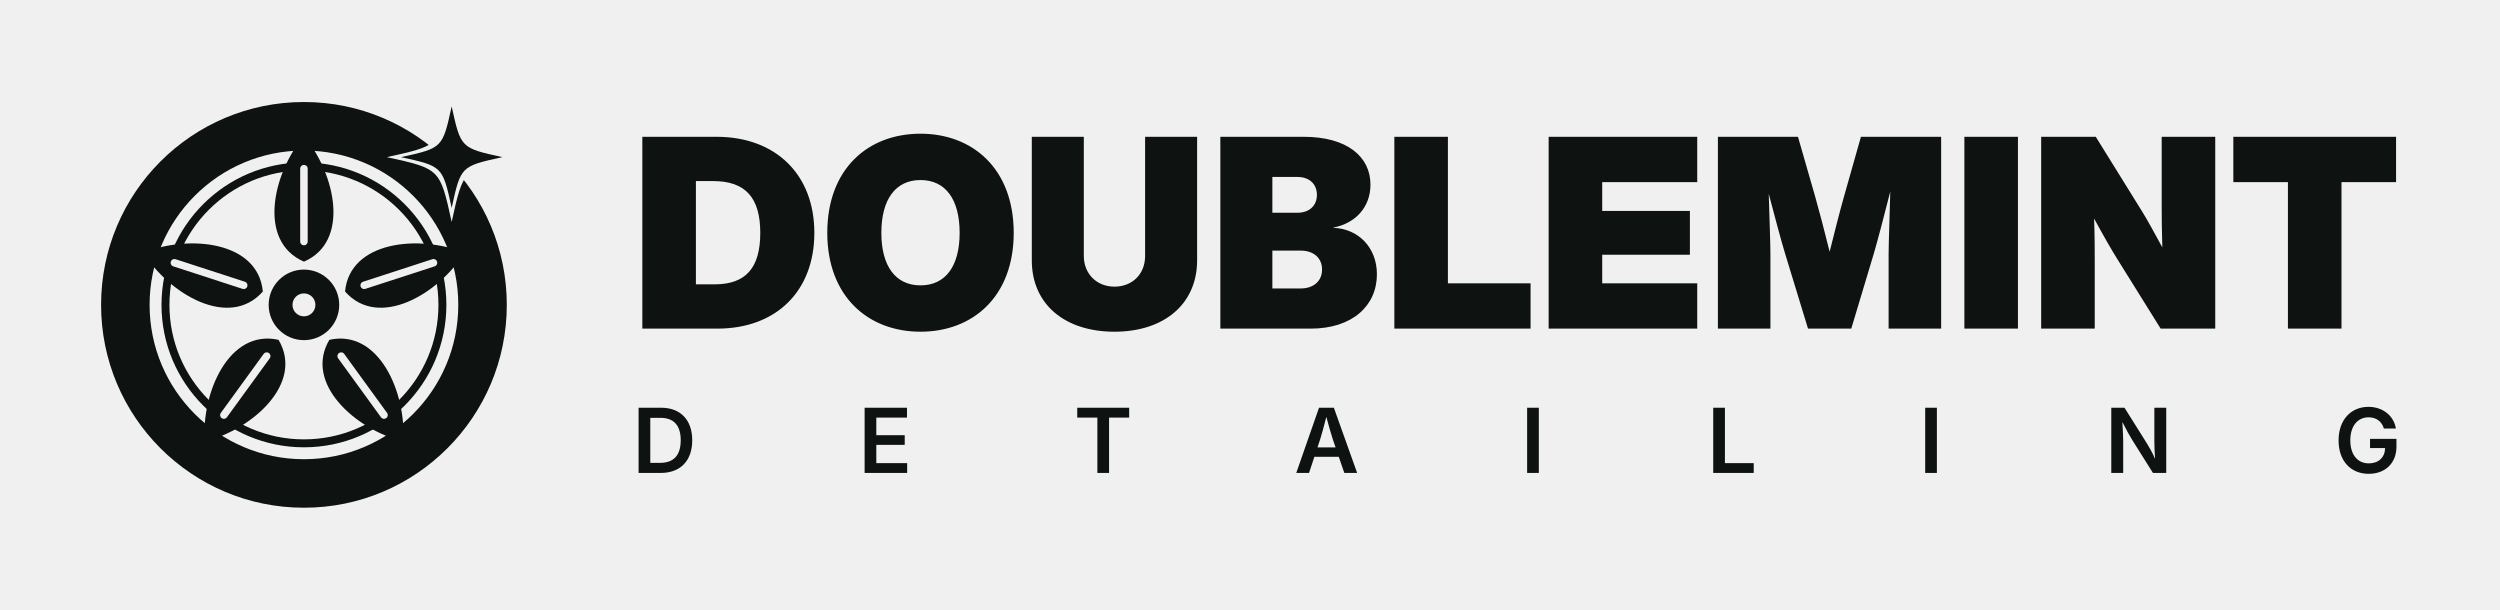
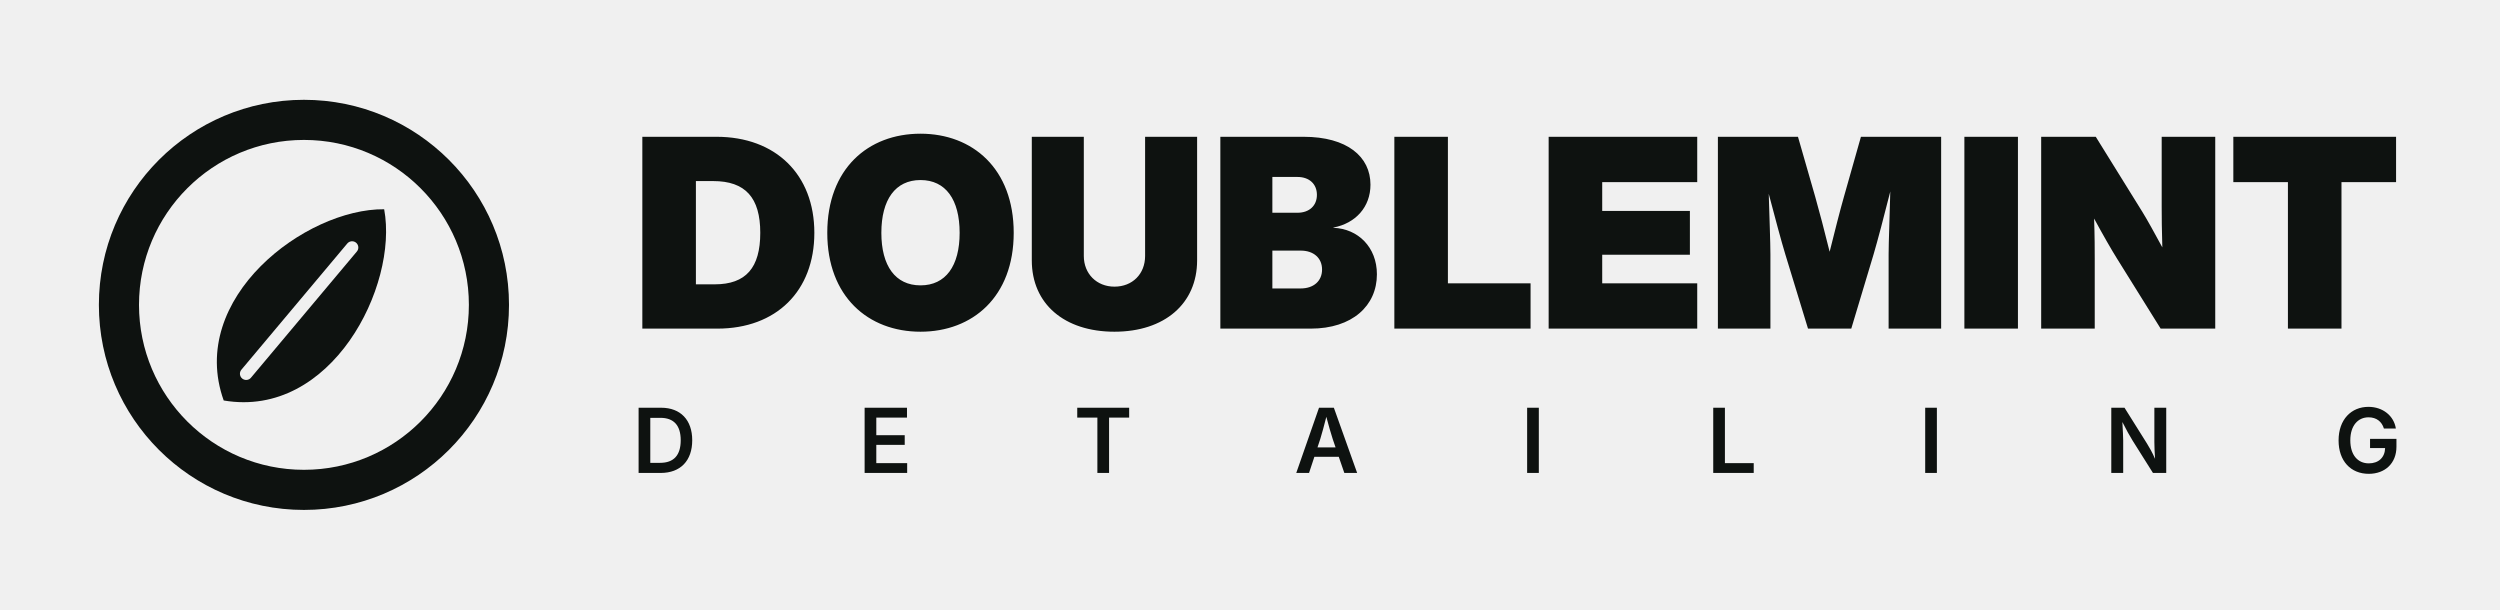
<svg xmlns="http://www.w3.org/2000/svg" viewBox="0 0 606.8 147.5" width="607" height="148">
-   <g transform="translate(24 24) scale(1.07037) translate(-3.5 -3.5)">
+   <g transform="translate(24 24) scale(1.082004) translate(-4 -4)">
    <mask id="m-h-black" maskUnits="userSpaceOnUse" x="0" y="0" width="100" height="100">
      <rect width="100" height="100" fill="#fff" />
-       <path d="M0,-4.56 L0,-21.09" transform="translate(50 50) rotate(0.0) translate(0 -9.8)" fill="none" stroke="#000" stroke-width="1.7" stroke-linecap="round" />
-       <path d="M0,-4.56 L0,-21.09" transform="translate(50 50) rotate(72.0) translate(0 -9.8)" fill="none" stroke="#000" stroke-width="1.7" stroke-linecap="round" />
-       <path d="M0,-4.56 L0,-21.09" transform="translate(50 50) rotate(144.0) translate(0 -9.8)" fill="none" stroke="#000" stroke-width="1.7" stroke-linecap="round" />
-       <path d="M0,-4.56 L0,-21.09" transform="translate(50 50) rotate(216.0) translate(0 -9.8)" fill="none" stroke="#000" stroke-width="1.7" stroke-linecap="round" />
-       <path d="M0,-4.56 L0,-21.09" transform="translate(50 50) rotate(288.0) translate(0 -9.8)" fill="none" stroke="#000" stroke-width="1.7" stroke-linecap="round" />
-       <path d="M83.5,1.8 C86.146,13.854 86.146,13.854 98.2,16.5 C86.146,19.146 86.146,19.146 83.5,31.2 C80.854,19.146 80.854,19.146 68.8,16.5 C80.854,13.854 80.854,13.854 83.5,1.8Z" fill="#000" />
-       <circle cx="50" cy="50" r="2.6" fill="#000" />
+       <path d="M0,20.16 L0,-16.80" transform="translate(50 50) rotate(40)" stroke="#000" stroke-width="2.8" stroke-linecap="round" />
    </mask>
+     <path d="M4,50 a46,46 0 1,0 92,0 a46,46 0 1,0 -92,0ZM13,50 a37,37 0 1,0 74,0 a37,37 0 1,0 -74,0Z" fill-rule="evenodd" fill="#0E1210" />
    <g mask="url(#m-h-black)">
-       <path d="M4,50 a46,46 0 1,0 92,0 a46,46 0 1,0 -92,0ZM15,50 a35,35 0 1,0 70,0 a35,35 0 1,0 -70,0Z" fill-rule="evenodd" fill="#0E1210" />
-       <circle cx="50" cy="50" r="31.4" fill="none" stroke="#0E1210" stroke-width="1.8" />
-       <g fill="#0E1210">
-         <path d="M0,0 C10.54,-4.56 7.14,-19.95 0,-28.50 C-7.14,-19.95 -10.54,-4.56 0,0Z" transform="translate(50 50) rotate(0.0) translate(0 -9.8)" />
-         <path d="M0,0 C10.54,-4.56 7.14,-19.95 0,-28.50 C-7.14,-19.95 -10.54,-4.56 0,0Z" transform="translate(50 50) rotate(72.0) translate(0 -9.8)" />
-         <path d="M0,0 C10.54,-4.56 7.14,-19.95 0,-28.50 C-7.14,-19.95 -10.54,-4.56 0,0Z" transform="translate(50 50) rotate(144.0) translate(0 -9.8)" />
-         <path d="M0,0 C10.54,-4.56 7.14,-19.95 0,-28.50 C-7.14,-19.95 -10.54,-4.56 0,0Z" transform="translate(50 50) rotate(216.0) translate(0 -9.8)" />
-         <path d="M0,0 C10.54,-4.56 7.14,-19.95 0,-28.50 C-7.14,-19.95 -10.54,-4.56 0,0Z" transform="translate(50 50) rotate(288.0) translate(0 -9.8)" />
-         <circle cx="50" cy="50" r="8" />
-       </g>
+       <path d="M0,28.0 C21.08,15.68 13.60,-16.80 0,-28.0 C-13.60,-16.80 -21.08,15.68 0,28.0Z" transform="translate(50 50) rotate(40)" fill="#0E1210" />
    </g>
-     <path d="M83.5,5.0 C85.57,14.43 85.57,14.43 95.0,16.5 C85.57,18.57 85.57,18.57 83.5,28.0 C81.43,18.57 81.43,18.57 72.0,16.5 C81.43,14.43 81.43,14.43 83.5,5.0Z" fill="#0E1210" />
  </g>
  <path d="M174.095 79.538C188.439 79.538 197.658 70.413 197.658 56.288C197.658 42.132 188.283 32.975 173.908 32.975H155.908V79.538ZM168.908 68.788V43.725H173.095C180.939 43.725 184.533 47.757 184.533 56.288C184.533 64.757 181.064 68.788 173.47 68.788ZM223.423 80.288C236.079 80.288 246.048 71.819 246.048 56.288C246.048 40.725 236.079 32.225 223.423 32.225C210.704 32.225 200.798 40.725 200.798 56.288C200.798 71.725 210.704 80.288 223.423 80.288ZM223.423 69.038C217.329 69.038 213.923 64.319 213.923 56.288C213.923 48.225 217.329 43.475 223.423 43.475C229.548 43.475 232.923 48.225 232.923 56.288C232.923 64.319 229.548 69.038 223.423 69.038ZM270.5 80.288C282.656 80.288 290.563 73.475 290.563 62.975V32.975H277.938V61.913C277.938 66.257 274.875 69.35 270.5 69.35C266.188 69.35 263.063 66.225 263.063 61.913V32.975H250.438V62.975C250.438 73.507 258.313 80.288 270.5 80.288ZM296.203 79.538H318.14C328.234 79.538 334.203 73.975 334.203 66.35C334.203 59.788 329.64 55.288 323.64 55.069V55.007C329.046 53.975 332.64 50.007 332.64 44.6C332.64 37.819 327.015 32.975 316.39 32.975H296.203ZM308.828 69.788V60.6H315.703C318.859 60.6 320.89 62.413 320.89 65.194C320.89 67.975 318.859 69.788 315.703 69.788ZM308.828 51.413V42.725H314.921C317.796 42.725 319.64 44.444 319.64 47.069C319.64 49.694 317.796 51.413 314.921 51.413ZM338.436 79.538H371.499V68.538H351.436V32.975H338.436ZM375.889 79.538H411.951V68.538H388.889V61.6H410.17V50.975H388.889V43.975H411.951V32.975H375.889Z" fill="#0E1210" />
  <path d="M416.966 79.538H429.716V61.538C429.716 58.538 429.466 52.569 429.31 46.819C430.81 52.507 432.373 58.382 433.341 61.538L438.841 79.538H449.341L454.748 61.538C455.716 58.257 457.341 52.1 458.81 46.257C458.685 52.163 458.404 58.413 458.404 61.538V79.538H471.154V32.975H451.685L447.56 47.538C446.654 50.694 445.279 56.1 444.091 60.882C442.904 56.1 441.498 50.694 440.591 47.538L436.404 32.975H416.966ZM489.794 32.975H476.794V79.538H489.794ZM495.434 79.538H508.434V62.538C508.434 60.663 508.434 57.007 508.278 52.819C510.465 56.85 512.528 60.444 513.84 62.538L524.434 79.538H537.684V32.975H524.684V50.038C524.684 52.257 524.715 56.038 524.84 59.819C523.028 56.475 521.121 53.007 520.028 51.257L508.684 32.975H495.434ZM542.074 43.975H555.324V79.538H568.324V43.975H581.574V32.975H542.074Z" fill="#0E1210" />
  <path d="M160.356 114.569C165.18 114.569 168.017 111.583 168.017 106.632C168.017 101.713 165.18 98.738 160.463 98.738H155.001V114.569ZM157.838 112.115V101.192H160.293C163.533 101.192 165.223 103.009 165.223 106.632C165.223 110.287 163.533 112.115 160.218 112.115ZM209.861 114.569H220.188V112.178H212.697V107.758H219.593V105.4H212.697V101.128H220.145V98.738H209.861ZM261.468 101.128H266.356V114.569H269.193V101.128H274.07V98.738H261.468ZM314.627 114.569H317.73L319.026 110.648H324.944L326.294 114.569H329.407L323.754 98.738H320.152ZM319.781 108.364 320.45 106.345C320.886 104.932 321.364 103.158 321.927 100.948C322.511 103.137 323.011 104.89 323.478 106.345L324.169 108.364ZM373.503 98.738H370.666V114.569H373.503ZM415.835 114.569H425.663V112.178H418.672V98.738H415.835ZM470.12 98.738H467.283V114.569H470.12ZM512.452 114.569H515.342V106.707C515.342 105.825 515.247 104.157 515.14 102.202C516.203 104.263 516.798 105.389 517.627 106.717L522.567 114.569H525.787V98.738H522.907V107.047C522.907 108.013 522.971 109.618 523.077 111.148C522.387 109.565 521.696 108.364 521.133 107.461L515.661 98.738H512.452ZM574.951 114.782C578.861 114.782 581.666 112.263 581.666 108.194V106.292H575.259V108.523H578.914C578.861 110.797 577.341 112.242 574.961 112.242C572.295 112.242 570.467 110.234 570.467 106.653C570.467 103.062 572.337 101.065 574.898 101.065C576.821 101.065 578.117 102.106 578.627 103.795H581.528C581.039 100.682 578.351 98.525 574.866 98.525C570.722 98.525 567.62 101.575 567.62 106.675C567.62 111.679 570.584 114.782 574.951 114.782Z" fill="#0E1210" />
</svg>
